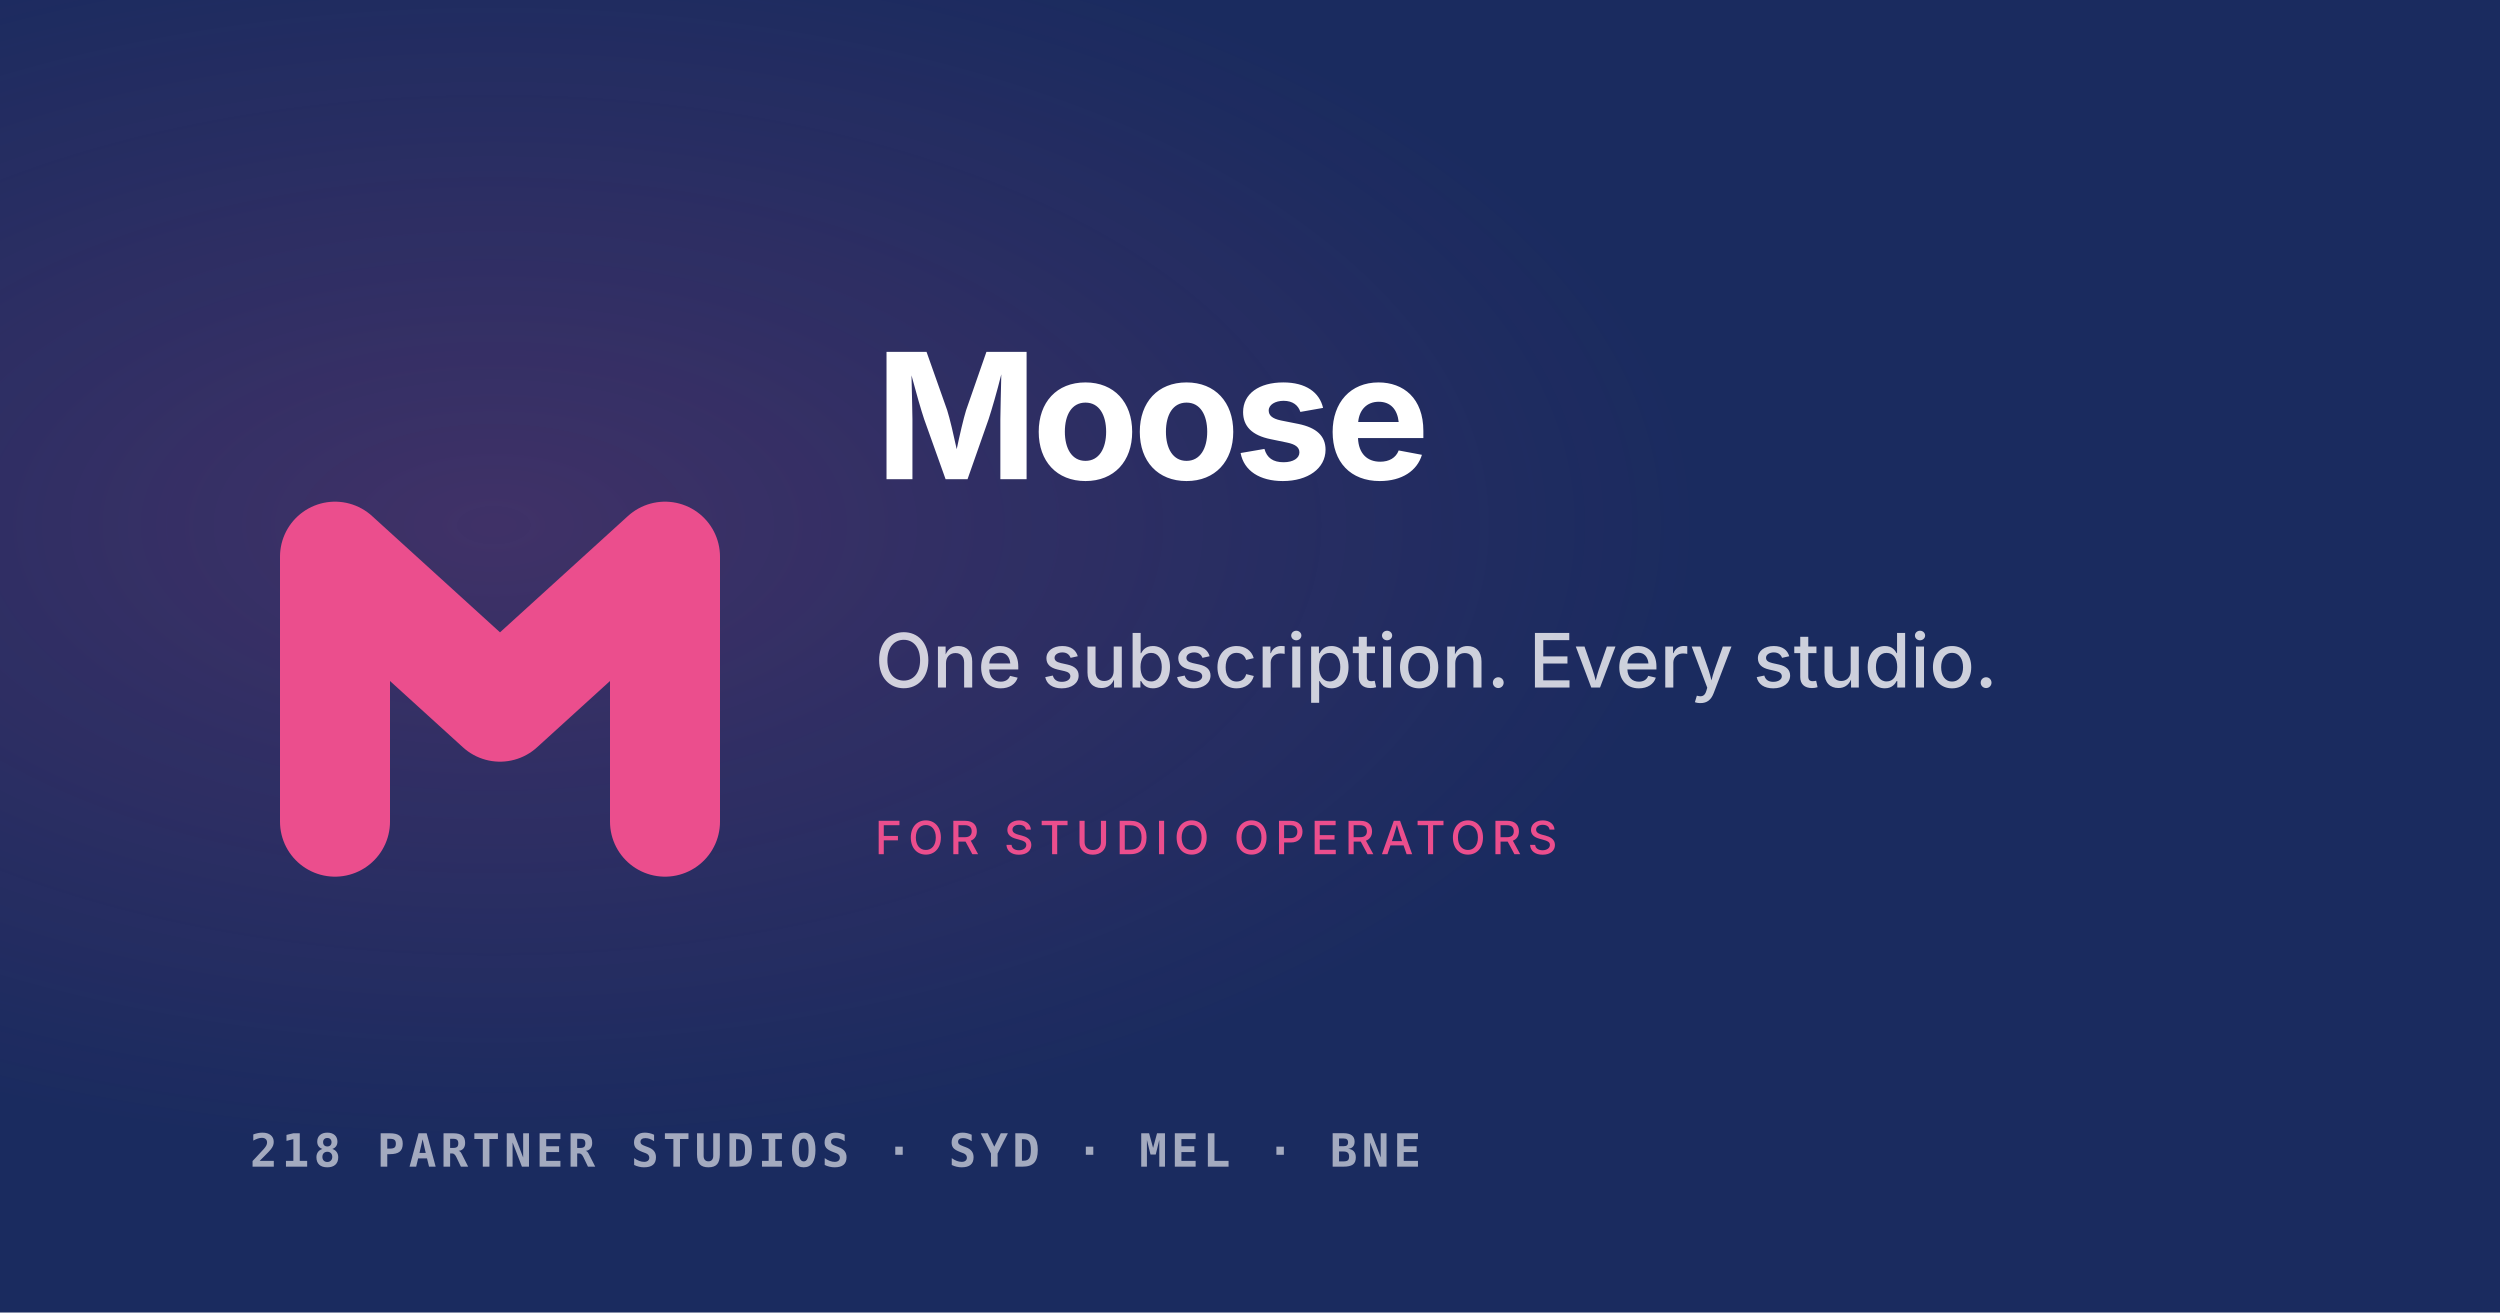
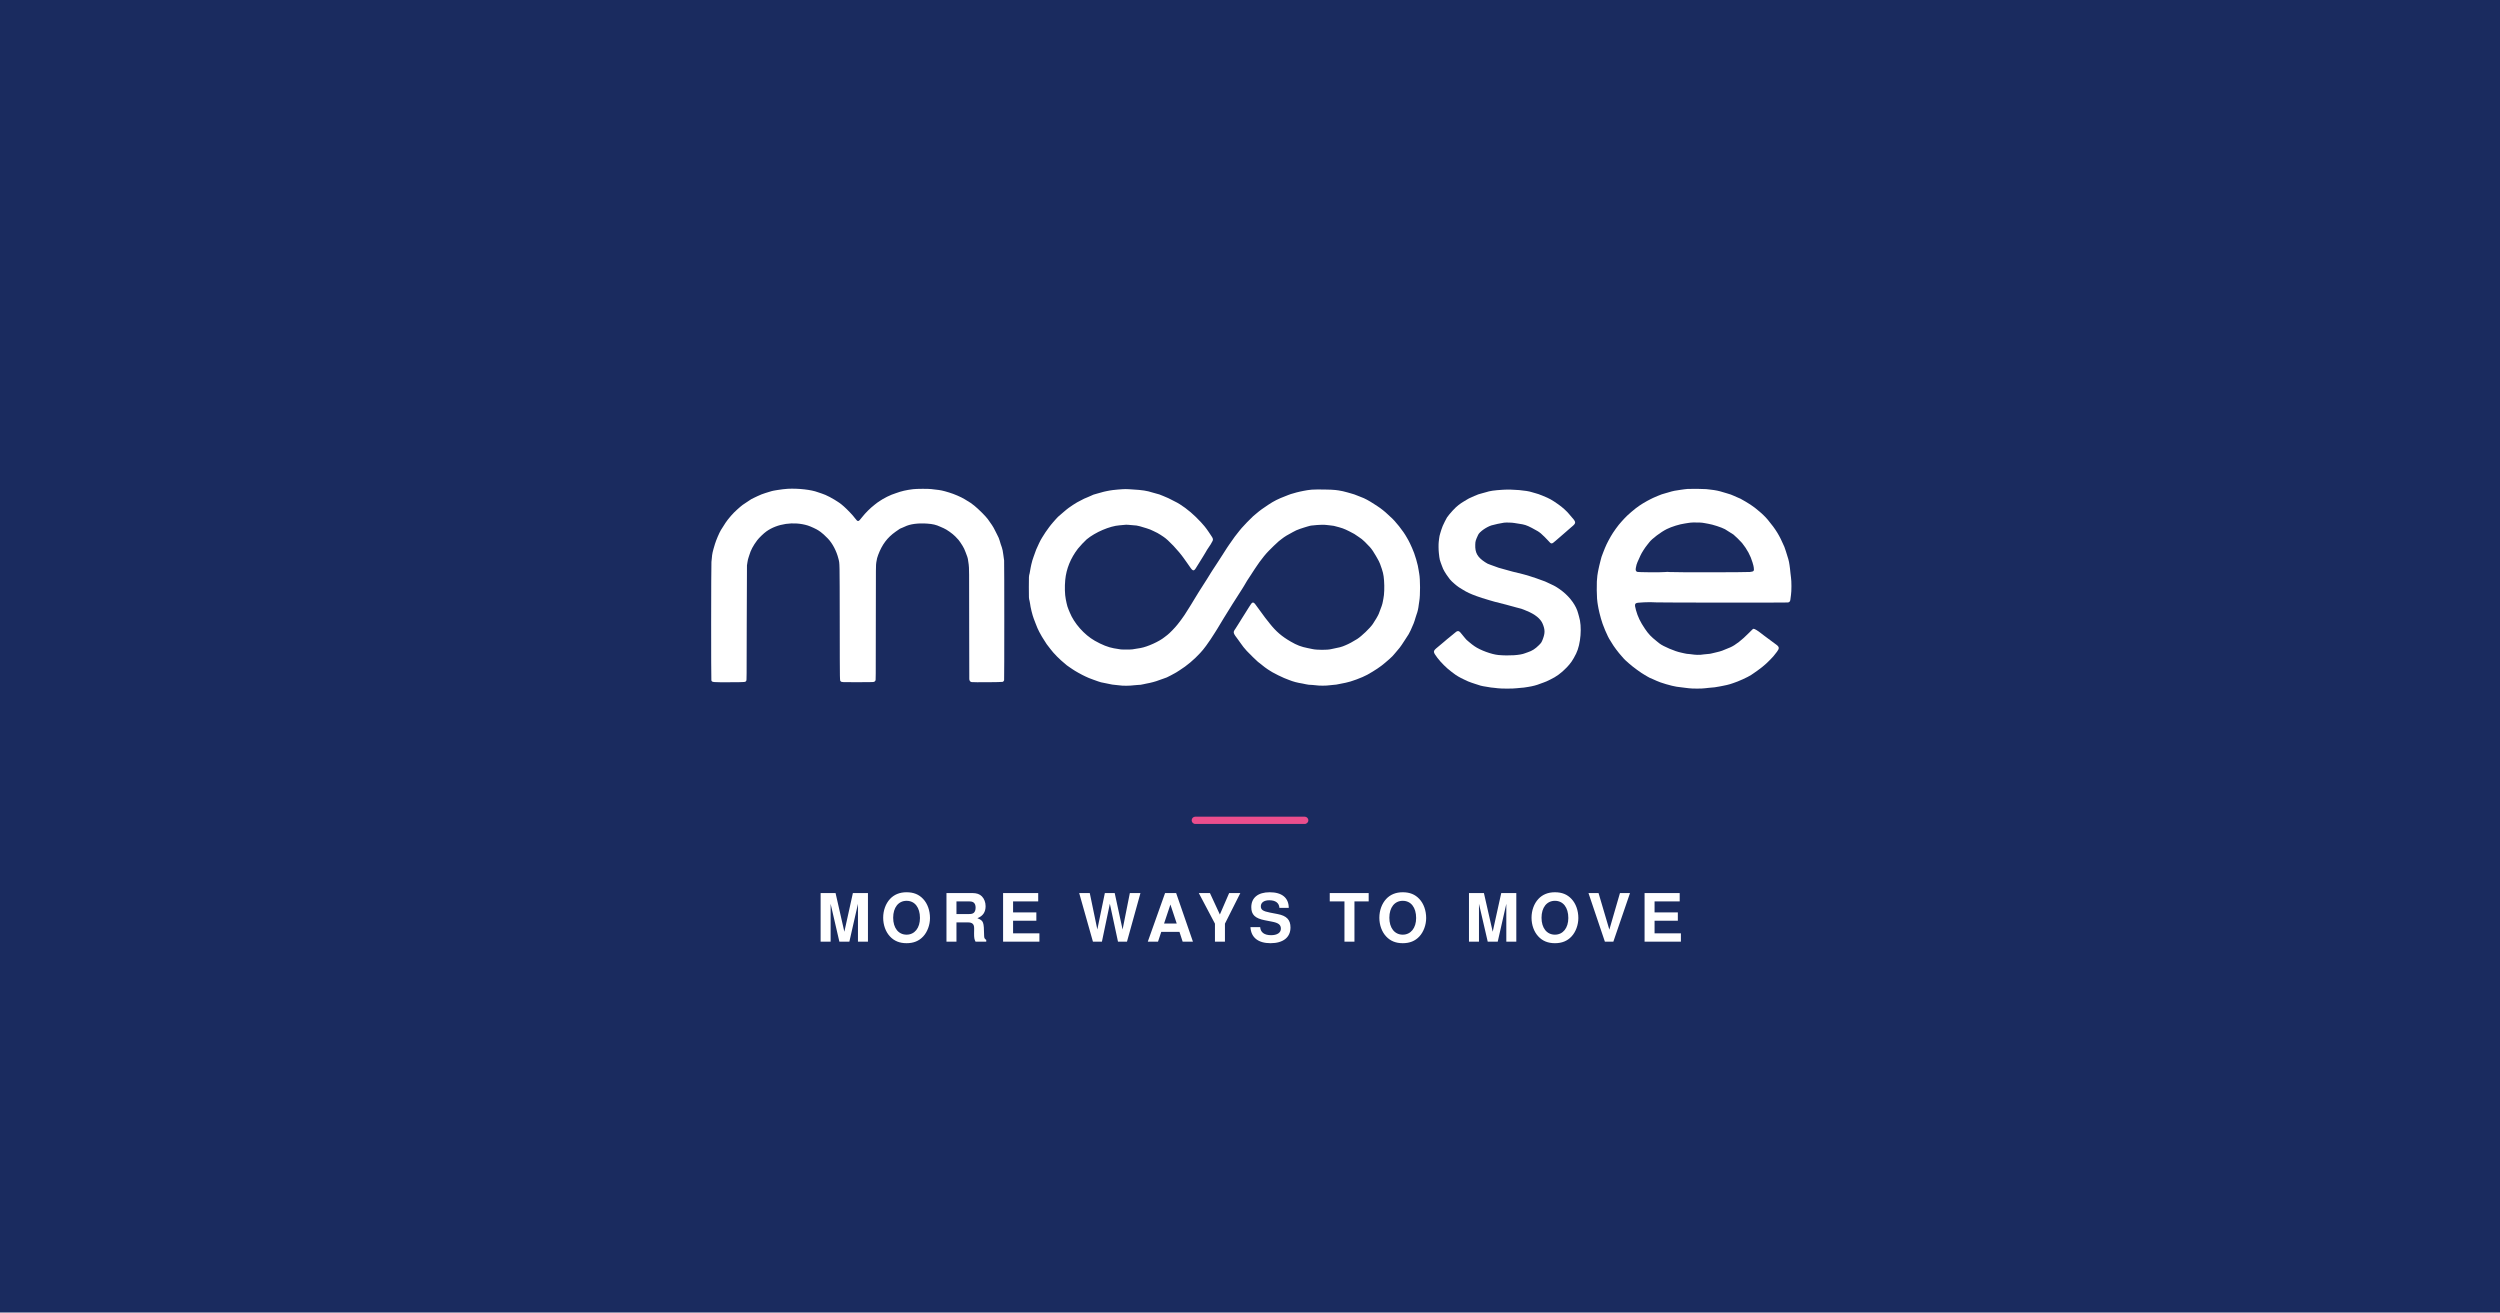
- <svg xmlns="http://www.w3.org/2000/svg" viewBox="0 0 1200 630" role="img" aria-label="Moose — One subscription. Every studio.">
-   <defs>
-     <radialGradient id="glow" cx="20%" cy="40%" r="60%">
-       <stop offset="0%" stop-color="rgba(235,78,141,0.18)" />
-       <stop offset="80%" stop-color="rgba(235,78,141,0)" />
-     </radialGradient>
-   </defs>
+ <svg xmlns="http://www.w3.org/2000/svg" width="1200" height="630" viewBox="0 0 1200 630">
  <rect width="1200" height="630" fill="#1A2B5F" />
-   <rect width="1200" height="630" fill="url(#glow)" />
-   <g transform="translate(120, 200)">
-     <path d="M 17 81 L 17 28 L 50 58 L 83 28 L 83 81" fill="none" stroke="#EB4E8D" stroke-width="22" stroke-linecap="round" stroke-linejoin="round" transform="scale(2.4)" />
-   </g>
-   <g transform="translate(420, 230)" font-family="-apple-system, BlinkMacSystemFont, 'SF Pro Text', system-ui, sans-serif">
-     <text x="0" y="0" font-size="84" font-weight="700" letter-spacing="-3" fill="#FFFFFF">Moose</text>
-     <text x="0" y="100" font-size="36" font-weight="500" fill="rgba(255,255,255,0.78)">One subscription. Every studio.</text>
-     <text x="0" y="180" font-size="22" font-weight="500" letter-spacing="3" fill="#EB4E8D">FOR STUDIO OPERATORS</text>
-   </g>
-   <text x="120" y="560" font-family="ui-monospace, SFMono-Regular, monospace" font-size="22" font-weight="700" letter-spacing="2" fill="rgba(255,255,255,0.6)">
-     218 PARTNER STUDIOS  ·  SYD · MEL · BNE
-   </text>
+   <svg x="320" y="213.282" width="560" height="137.436" viewBox="0 0 8190 2010" overflow="visible">
+     <g transform="translate(0,2010) scale(0.1,-0.1)" fill="#FFFFFF" stroke="none">
+       <path d="M8508 16980 c-174 -9 -536 -52 -753 -90 -60 -11 -164 -29 -231 -39 -78 -13 -192 -43 -320 -85 -109 -35 -235 -74 -279 -86 -138 -38 -394 -139 -550 -217 -82 -42 -204 -100 -270 -129 -131 -59 -197 -98 -320 -185 -44 -31 -138 -94 -210 -139 -184 -116 -316 -212 -419 -305 -50 -44 -144 -128 -210 -186 -138 -122 -328 -313 -407 -410 -30 -36 -85 -102 -124 -146 -171 -196 -376 -494 -608 -882 -117 -196 -335 -706 -415 -971 -171 -565 -199 -688 -222 -1000 -5 -74 -18 -193 -27 -265 -23 -171 -28 -8252 -5 -8316 48 -135 67 -137 1422 -129 1002 6 970 2 1030 110 25 45 25 45 31 4040 4 2720 9 4014 16 4055 6 33 23 139 37 235 19 124 38 209 66 290 21 63 48 147 60 187 103 354 268 666 555 1048 129 171 451 482 640 618 772 554 1920 720 2905 421 192 -59 636 -264 754 -349 44 -31 116 -80 160 -110 93 -61 313 -262 501 -457 326 -338 612 -884 744 -1423 90 -370 84 -39 91 -4535 6 -4392 -1 -3998 77 -4071 65 -61 55 -60 1228 -57 1118 3 1077 1 1148 50 15 11 37 38 50 61 28 53 27 -168 30 4492 2 3620 2 3620 35 3820 42 258 61 331 131 517 277 730 637 1210 1221 1624 309 219 299 213 443 268 64 25 153 64 199 87 365 184 927 260 1578 214 393 -28 619 -81 907 -214 70 -33 180 -81 243 -107 214 -89 627 -381 822 -581 212 -217 278 -295 356 -419 42 -68 107 -167 143 -221 76 -111 173 -315 226 -472 19 -58 53 -146 73 -196 72 -169 107 -332 142 -656 33 -294 33 -294 34 -4149 1 -2120 5 -3879 8 -3909 14 -115 66 -181 159 -201 114 -23 2134 -9 2188 16 49 23 78 57 98 114 16 46 16 8284 0 8413 -5 45 -16 120 -24 167 -8 47 -22 148 -31 225 -23 209 -68 429 -104 520 -39 97 -119 345 -154 476 -36 135 -79 235 -197 459 -56 107 -126 245 -155 306 -82 176 -254 442 -486 752 -159 213 -649 700 -944 939 -209 169 -253 198 -674 451 -267 161 -726 359 -1090 470 -448 137 -603 170 -975 207 -88 9 -212 23 -275 33 -194 28 -1032 25 -1280 -6 -485 -60 -813 -135 -1200 -277 -124 -45 -263 -95 -310 -111 -117 -40 -519 -239 -626 -311 -49 -33 -138 -89 -199 -126 -60 -37 -141 -91 -180 -121 -38 -31 -122 -95 -185 -144 -317 -246 -650 -578 -890 -886 -260 -335 -278 -337 -489 -63 -118 154 -163 206 -375 430 -270 285 -541 528 -741 664 -430 293 -920 550 -1215 639 -85 25 -213 68 -283 95 -444 172 -1358 275 -2099 239z" />
+       <path d="M71680 16970 c-69 -4 -168 -15 -220 -23 -52 -9 -171 -26 -265 -37 -349 -42 -582 -91 -846 -175 -59 -19 -182 -54 -275 -79 -186 -49 -243 -69 -509 -179 -237 -98 -426 -185 -517 -236 -40 -23 -140 -75 -223 -117 -82 -42 -215 -119 -295 -171 -80 -52 -194 -125 -253 -164 -268 -172 -881 -698 -1065 -914 -42 -49 -126 -142 -187 -206 -211 -222 -582 -735 -755 -1044 -267 -478 -329 -608 -527 -1115 -115 -292 -134 -351 -190 -590 -30 -129 -70 -289 -88 -355 -19 -66 -41 -169 -50 -229 -8 -60 -27 -152 -41 -205 -26 -99 -55 -352 -75 -660 -16 -232 -6 -1024 14 -1201 9 -74 21 -190 27 -256 6 -67 20 -160 31 -205 11 -46 31 -154 44 -239 14 -85 45 -227 70 -315 25 -88 71 -261 101 -384 100 -405 477 -1298 648 -1533 29 -40 81 -125 116 -188 109 -201 465 -678 689 -920 48 -52 117 -131 153 -175 36 -44 95 -103 130 -130 34 -28 135 -117 222 -198 235 -219 914 -715 1120 -819 33 -17 108 -61 166 -98 109 -70 192 -110 420 -203 74 -30 185 -80 245 -110 240 -122 1061 -363 1400 -412 371 -54 464 -66 590 -75 77 -6 199 -20 270 -32 201 -33 950 -34 1135 -1 69 12 184 25 255 28 247 11 631 60 785 100 30 8 120 25 200 39 163 28 461 98 515 120 19 8 117 40 216 71 351 109 1040 421 1272 577 655 439 949 675 1335 1070 223 229 229 236 475 557 175 229 168 338 -30 486 -44 33 -197 146 -338 250 -142 105 -302 224 -357 265 -55 41 -138 103 -184 137 -46 34 -139 106 -207 159 -227 181 -447 314 -517 314 -53 -1 -58 -6 -331 -284 -496 -506 -960 -866 -1314 -1019 -542 -233 -654 -273 -980 -347 -121 -27 -269 -63 -330 -79 -83 -22 -152 -32 -280 -41 -93 -6 -215 -18 -270 -26 -233 -34 -263 -36 -454 -31 -126 3 -237 13 -311 25 -63 11 -162 23 -220 27 -172 11 -268 24 -390 55 -63 16 -164 39 -224 51 -406 77 -1257 439 -1511 641 -29 24 -115 93 -191 153 -407 325 -575 502 -831 879 -319 469 -502 849 -628 1306 -125 456 -97 511 275 530 113 5 243 14 290 20 135 16 733 13 881 -5 148 -17 9177 -24 9235 -7 121 36 156 95 169 282 3 52 18 167 33 255 41 245 41 977 0 1215 -15 85 -32 227 -38 315 -6 88 -21 234 -34 325 -13 91 -27 192 -30 225 -14 122 -58 343 -86 425 -16 47 -41 128 -55 180 -46 166 -192 614 -223 686 -356 825 -593 1212 -1166 1903 -168 204 -421 446 -696 668 -69 56 -161 131 -204 168 -107 91 -526 368 -656 434 -58 30 -145 80 -195 111 -120 76 -185 108 -356 176 -79 31 -196 83 -259 115 -114 59 -318 132 -515 184 -55 15 -154 44 -220 65 -319 102 -580 156 -919 191 -109 11 -244 27 -300 35 -116 17 -1076 28 -1296 14z m835 -2360 c143 -6 228 -16 345 -39 85 -17 199 -37 252 -46 314 -49 937 -252 1183 -384 73 -39 534 -330 595 -376 95 -70 515 -483 603 -592 352 -438 595 -888 732 -1358 68 -230 72 -248 90 -369 35 -239 4 -274 -267 -306 -227 -27 -5384 -31 -5649 -4 -140 14 -168 14 -309 -1 -291 -30 -1900 -18 -1965 15 -94 47 -117 116 -90 271 29 173 66 303 115 409 75 162 157 343 214 475 75 171 318 553 466 730 41 49 109 135 150 189 188 250 809 718 1230 928 335 167 915 346 1275 393 66 9 172 26 235 37 189 34 464 44 795 28z" />
+       <path d="M31979 16949 c-42 -4 -179 -15 -305 -23 -126 -9 -283 -25 -349 -35 -66 -11 -160 -24 -210 -31 -49 -6 -155 -26 -235 -45 -80 -18 -171 -39 -203 -45 -31 -6 -114 -29 -183 -51 -70 -21 -221 -64 -338 -94 -191 -50 -225 -63 -356 -129 -80 -40 -201 -93 -269 -117 -69 -24 -170 -66 -225 -94 -500 -255 -549 -283 -786 -439 -135 -89 -270 -183 -300 -207 -30 -25 -101 -79 -157 -122 -56 -42 -142 -114 -190 -160 -49 -45 -138 -123 -199 -172 -176 -143 -260 -223 -352 -335 -48 -58 -128 -148 -178 -200 -50 -52 -124 -140 -164 -195 -41 -55 -100 -132 -132 -171 -106 -129 -406 -574 -488 -724 -29 -52 -76 -133 -106 -180 -29 -47 -80 -148 -112 -225 -33 -77 -82 -186 -110 -242 -71 -140 -112 -243 -186 -461 -35 -103 -73 -209 -85 -236 -42 -96 -142 -433 -162 -546 -11 -63 -31 -158 -44 -210 -13 -52 -31 -151 -40 -220 -8 -69 -24 -156 -35 -195 -56 -203 -55 -193 -55 -980 0 -777 0 -779 50 -952 14 -46 29 -134 36 -196 24 -242 163 -811 261 -1062 38 -99 94 -245 125 -325 122 -317 146 -373 259 -595 64 -126 146 -275 183 -330 38 -55 90 -138 116 -185 132 -232 298 -467 505 -715 69 -82 150 -181 180 -220 78 -100 439 -464 545 -550 50 -40 126 -106 170 -146 161 -150 307 -264 462 -360 53 -33 134 -87 178 -120 160 -116 667 -399 910 -507 61 -28 161 -73 224 -101 62 -29 211 -85 330 -125 119 -41 266 -93 326 -116 61 -23 153 -53 205 -65 168 -39 342 -75 446 -90 56 -8 153 -28 217 -45 85 -21 168 -34 304 -45 104 -8 231 -22 283 -30 281 -44 750 -42 1105 5 83 11 193 20 245 20 127 0 241 15 380 50 63 16 158 36 210 45 289 49 680 154 876 236 55 23 189 70 299 105 110 35 225 76 255 92 30 16 168 85 305 154 138 69 298 157 357 196 59 39 164 107 235 150 499 311 1025 753 1450 1218 173 190 211 237 414 507 154 204 469 673 606 902 33 55 111 179 173 275 62 96 156 252 208 345 52 94 156 266 231 383 175 274 235 370 285 460 23 40 97 161 166 267 69 107 151 241 184 297 32 57 150 240 261 408 112 168 238 365 280 439 42 73 108 176 145 227 38 52 92 140 121 196 73 143 348 584 459 737 26 36 85 127 130 201 45 74 113 178 150 230 37 52 106 154 152 225 103 158 287 412 378 520 36 44 99 125 139 180 40 55 117 145 170 200 54 55 121 127 150 160 101 113 621 614 708 681 49 37 140 109 205 160 190 152 466 322 787 485 86 43 194 99 241 124 49 26 159 69 260 101 96 31 227 73 290 95 63 21 158 50 210 64 52 13 132 36 178 50 60 18 126 27 240 35 86 6 211 18 277 27 173 22 534 23 690 0 66 -9 192 -24 280 -32 88 -8 185 -21 215 -29 593 -152 684 -184 1080 -382 329 -164 394 -202 645 -383 77 -55 181 -128 230 -162 86 -60 298 -268 573 -562 106 -113 304 -403 405 -592 35 -66 87 -157 115 -201 66 -106 151 -277 191 -384 206 -559 247 -729 281 -1165 35 -447 16 -1010 -44 -1268 -8 -34 -26 -130 -40 -214 -29 -178 -96 -378 -288 -863 -47 -120 -272 -504 -422 -720 -205 -295 -775 -841 -1091 -1045 -271 -175 -609 -355 -835 -445 -52 -20 -133 -53 -180 -73 -98 -40 -255 -80 -525 -132 -104 -20 -234 -47 -288 -61 -268 -68 -1017 -65 -1318 5 -74 17 -217 47 -319 66 -461 89 -766 205 -1203 459 -635 368 -1028 708 -1476 1272 -313 393 -377 477 -520 679 -78 110 -188 261 -245 335 -57 74 -136 182 -176 240 -211 302 -271 293 -490 -75 -29 -49 -83 -135 -120 -190 -36 -55 -104 -163 -150 -240 -46 -77 -139 -224 -206 -327 -67 -102 -191 -300 -274 -440 -84 -139 -183 -296 -220 -348 -189 -267 -184 -286 206 -802 57 -76 130 -177 161 -225 95 -147 280 -379 429 -538 193 -205 663 -666 772 -756 360 -298 665 -524 858 -635 55 -32 131 -79 171 -105 88 -60 694 -359 818 -404 50 -18 205 -79 345 -136 303 -121 568 -191 960 -254 58 -9 155 -30 216 -46 117 -31 281 -48 454 -49 52 0 151 -9 220 -21 244 -41 777 -40 1020 0 63 11 178 23 255 26 157 8 199 15 505 80 118 25 276 57 350 70 350 62 1164 364 1520 563 517 289 940 573 1225 822 83 72 213 184 290 249 158 133 327 305 422 431 35 46 106 130 157 186 98 106 248 299 312 400 20 32 128 196 239 364 261 393 281 427 393 665 170 360 271 621 338 875 20 74 53 178 74 230 73 186 130 434 156 680 9 80 26 203 40 274 70 375 68 1523 -5 1907 -16 85 -32 181 -35 214 -44 394 -282 1208 -471 1605 -51 107 -116 250 -145 317 -29 67 -78 165 -111 218 -32 52 -86 146 -119 208 -236 434 -819 1168 -1146 1441 -32 28 -115 105 -184 171 -195 190 -495 427 -719 570 -51 33 -152 99 -225 146 -379 249 -691 416 -927 497 -64 22 -174 66 -245 97 -147 65 -308 120 -504 171 -74 20 -175 48 -225 64 -152 48 -476 120 -606 135 -68 8 -171 22 -229 30 -218 32 -1335 49 -1654 24 -157 -11 -481 -60 -596 -89 -41 -10 -139 -30 -217 -45 -78 -14 -192 -41 -253 -60 -61 -19 -148 -44 -193 -56 -134 -33 -301 -87 -389 -125 -46 -20 -135 -55 -198 -79 -498 -187 -822 -350 -1202 -605 -413 -278 -573 -390 -662 -467 -44 -37 -133 -111 -196 -163 -64 -52 -161 -134 -216 -182 -142 -124 -716 -716 -798 -823 -38 -49 -111 -137 -162 -195 -151 -171 -479 -615 -718 -973 -56 -84 -127 -188 -157 -232 -31 -44 -76 -114 -99 -155 -24 -41 -123 -195 -219 -342 -97 -147 -212 -326 -256 -398 -44 -72 -133 -208 -197 -303 -65 -95 -166 -248 -225 -342 -58 -93 -127 -201 -153 -240 -25 -38 -75 -119 -110 -180 -35 -60 -100 -165 -144 -232 -45 -66 -117 -179 -160 -250 -209 -337 -277 -444 -333 -523 -33 -47 -95 -146 -138 -220 -92 -159 -113 -195 -220 -360 -45 -69 -107 -172 -139 -229 -32 -58 -84 -143 -115 -190 -32 -47 -84 -131 -116 -186 -93 -159 -292 -474 -348 -550 -28 -38 -91 -128 -140 -200 -49 -71 -121 -170 -160 -220 -39 -49 -124 -160 -189 -245 -159 -208 -569 -631 -717 -740 -57 -41 -146 -110 -199 -153 -373 -306 -1192 -678 -1687 -766 -611 -109 -588 -106 -995 -106 -414 0 -340 -7 -875 87 -391 68 -845 248 -1340 530 -743 423 -1451 1223 -1758 1988 -30 74 -71 172 -90 216 -55 126 -103 285 -136 449 -16 83 -41 204 -55 270 -66 320 -81 871 -37 1340 74 785 377 1532 894 2204 118 153 495 554 611 650 609 503 1627 938 2306 986 107 8 255 21 329 30 109 13 161 14 275 6 226 -17 504 -40 594 -51 84 -10 398 -93 495 -131 29 -11 119 -39 201 -60 84 -23 194 -61 255 -88 58 -27 160 -73 226 -103 227 -104 370 -181 500 -268 72 -48 168 -112 215 -142 333 -213 1047 -970 1432 -1518 83 -118 187 -264 231 -325 45 -60 124 -175 178 -255 230 -345 294 -343 496 9 26 46 89 145 138 220 50 75 113 177 140 226 26 50 101 169 165 266 64 97 143 227 175 290 32 63 77 141 100 174 198 282 356 537 394 633 43 110 21 183 -114 374 -51 73 -128 188 -171 256 -42 67 -108 161 -146 208 -38 47 -101 129 -141 182 -83 111 -352 400 -606 650 -459 452 -1057 894 -1471 1088 -80 37 -199 98 -266 136 -121 68 -232 119 -549 250 -286 119 -313 128 -468 164 -82 19 -218 57 -301 84 -370 121 -731 177 -1351 210 -104 5 -235 14 -290 20 -117 11 -367 11 -476 -1z" />
+       <path d="M58715 16913 c-638 -39 -916 -80 -1215 -178 -58 -19 -181 -53 -273 -75 -196 -48 -286 -79 -532 -187 -371 -164 -443 -199 -545 -268 -58 -40 -151 -95 -207 -125 -56 -29 -137 -80 -180 -114 -43 -34 -127 -97 -188 -140 -192 -138 -587 -563 -793 -854 -40 -57 -260 -492 -303 -600 -56 -139 -141 -393 -175 -521 -19 -69 -40 -150 -48 -179 -8 -29 -22 -114 -30 -190 -9 -75 -21 -177 -27 -227 -20 -157 -16 -584 9 -785 11 -96 26 -222 32 -279 14 -129 51 -275 97 -389 19 -48 54 -143 78 -212 64 -185 115 -295 201 -437 122 -200 133 -216 366 -529 48 -64 228 -240 333 -324 44 -35 112 -92 151 -125 39 -34 106 -83 150 -110 43 -26 138 -85 209 -130 184 -116 383 -226 500 -275 55 -23 159 -69 232 -101 72 -32 212 -85 310 -118 98 -33 264 -90 368 -126 105 -37 334 -106 510 -155 176 -49 336 -95 355 -103 37 -16 504 -135 835 -213 110 -26 242 -62 294 -81 52 -19 232 -68 400 -109 350 -87 429 -110 555 -166 50 -22 140 -60 199 -84 581 -236 962 -545 1110 -898 172 -410 175 -656 14 -1078 -88 -229 -106 -258 -282 -433 -251 -251 -477 -395 -761 -486 -71 -23 -166 -57 -212 -76 -335 -138 -1116 -189 -1861 -123 -473 43 -1279 338 -1676 615 -146 102 -193 137 -386 298 -178 148 -201 170 -277 265 -42 53 -108 133 -148 179 -40 46 -94 111 -120 146 -176 233 -263 235 -505 12 -63 -58 -182 -156 -266 -219 -83 -64 -187 -147 -230 -187 -43 -39 -112 -99 -153 -132 -41 -34 -149 -125 -240 -202 -91 -77 -212 -179 -270 -226 -342 -280 -342 -309 -9 -756 225 -300 677 -748 959 -950 74 -52 161 -118 193 -145 146 -121 429 -287 706 -413 113 -52 241 -112 283 -133 42 -21 150 -62 240 -91 90 -29 201 -66 248 -83 326 -116 485 -158 730 -193 63 -9 160 -25 215 -35 151 -29 216 -38 375 -50 80 -6 210 -21 290 -33 218 -33 1090 -33 1305 0 77 12 205 24 285 27 80 4 188 13 240 21 52 8 181 28 285 44 330 51 609 124 860 226 72 29 177 67 235 85 58 17 150 53 205 80 55 27 170 82 257 123 436 208 773 454 1149 842 294 304 440 517 671 980 331 663 428 1915 203 2615 -18 58 -45 153 -59 211 -128 522 -544 1112 -1092 1546 -281 223 -545 387 -794 493 -80 34 -205 93 -278 131 -100 52 -195 91 -380 153 -136 46 -314 111 -397 144 -83 33 -282 99 -445 146 -162 46 -315 92 -340 101 -25 9 -110 32 -190 51 -563 135 -894 219 -964 245 -44 16 -207 61 -360 100 -271 68 -459 128 -636 202 -47 20 -160 60 -251 90 -195 65 -267 99 -425 206 -524 351 -690 653 -671 1220 8 247 21 292 202 686 97 212 557 540 930 664 153 50 711 171 889 192 154 18 573 6 711 -21 61 -11 202 -34 314 -50 427 -62 540 -99 926 -297 291 -149 529 -294 636 -389 151 -132 415 -394 525 -520 211 -242 225 -242 511 8 402 351 503 438 584 505 49 40 164 140 256 224 92 83 215 190 273 237 334 272 336 331 25 677 -45 50 -127 146 -182 215 -175 218 -487 499 -774 699 -462 323 -610 405 -1049 584 -325 132 -366 147 -554 197 -99 27 -206 58 -236 68 -371 129 -1379 216 -2035 175z" />
+     </g>
+   </svg>
+   <rect x="572" y="392" width="56" height="3.5" rx="1.75" fill="#EB4E8D" />
+   <text x="600" y="452" text-anchor="middle" font-family="-apple-system, BlinkMacSystemFont, 'SF Pro Display', 'Helvetica Neue', Helvetica, Arial, sans-serif" font-size="32" font-weight="600" letter-spacing="4.2" fill="#FFFFFF">MORE WAYS TO MOVE</text>
</svg>
